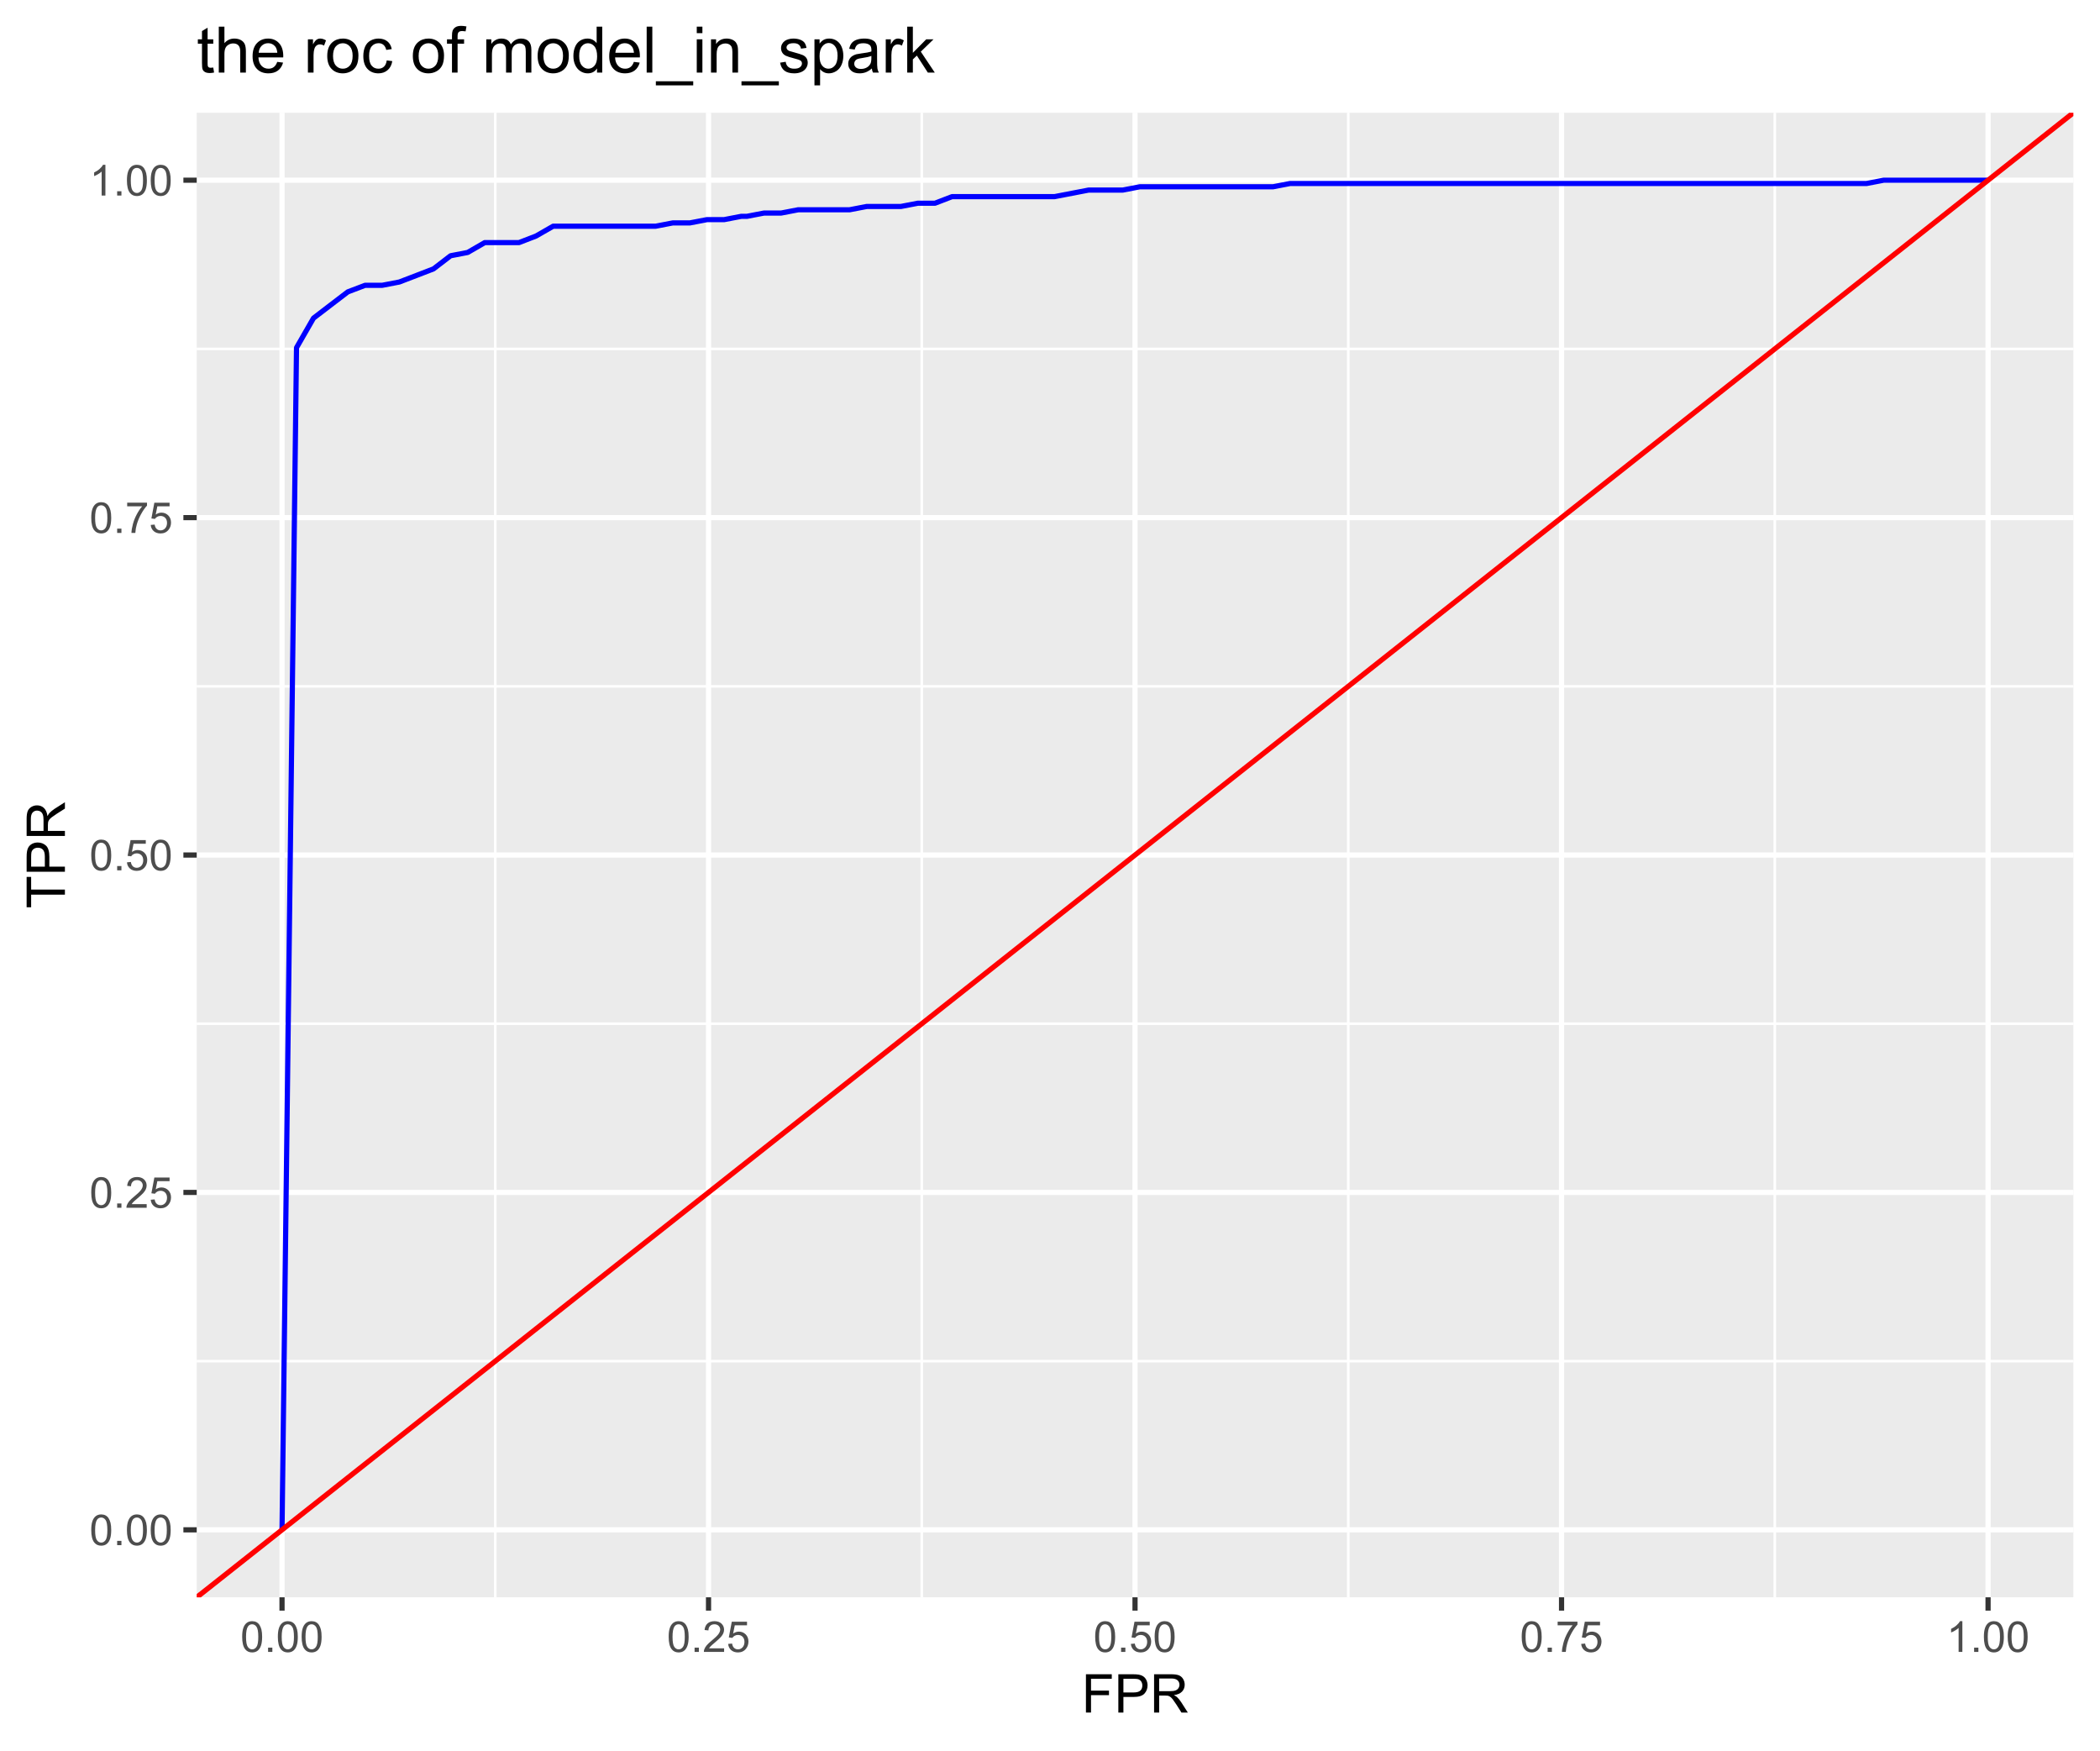
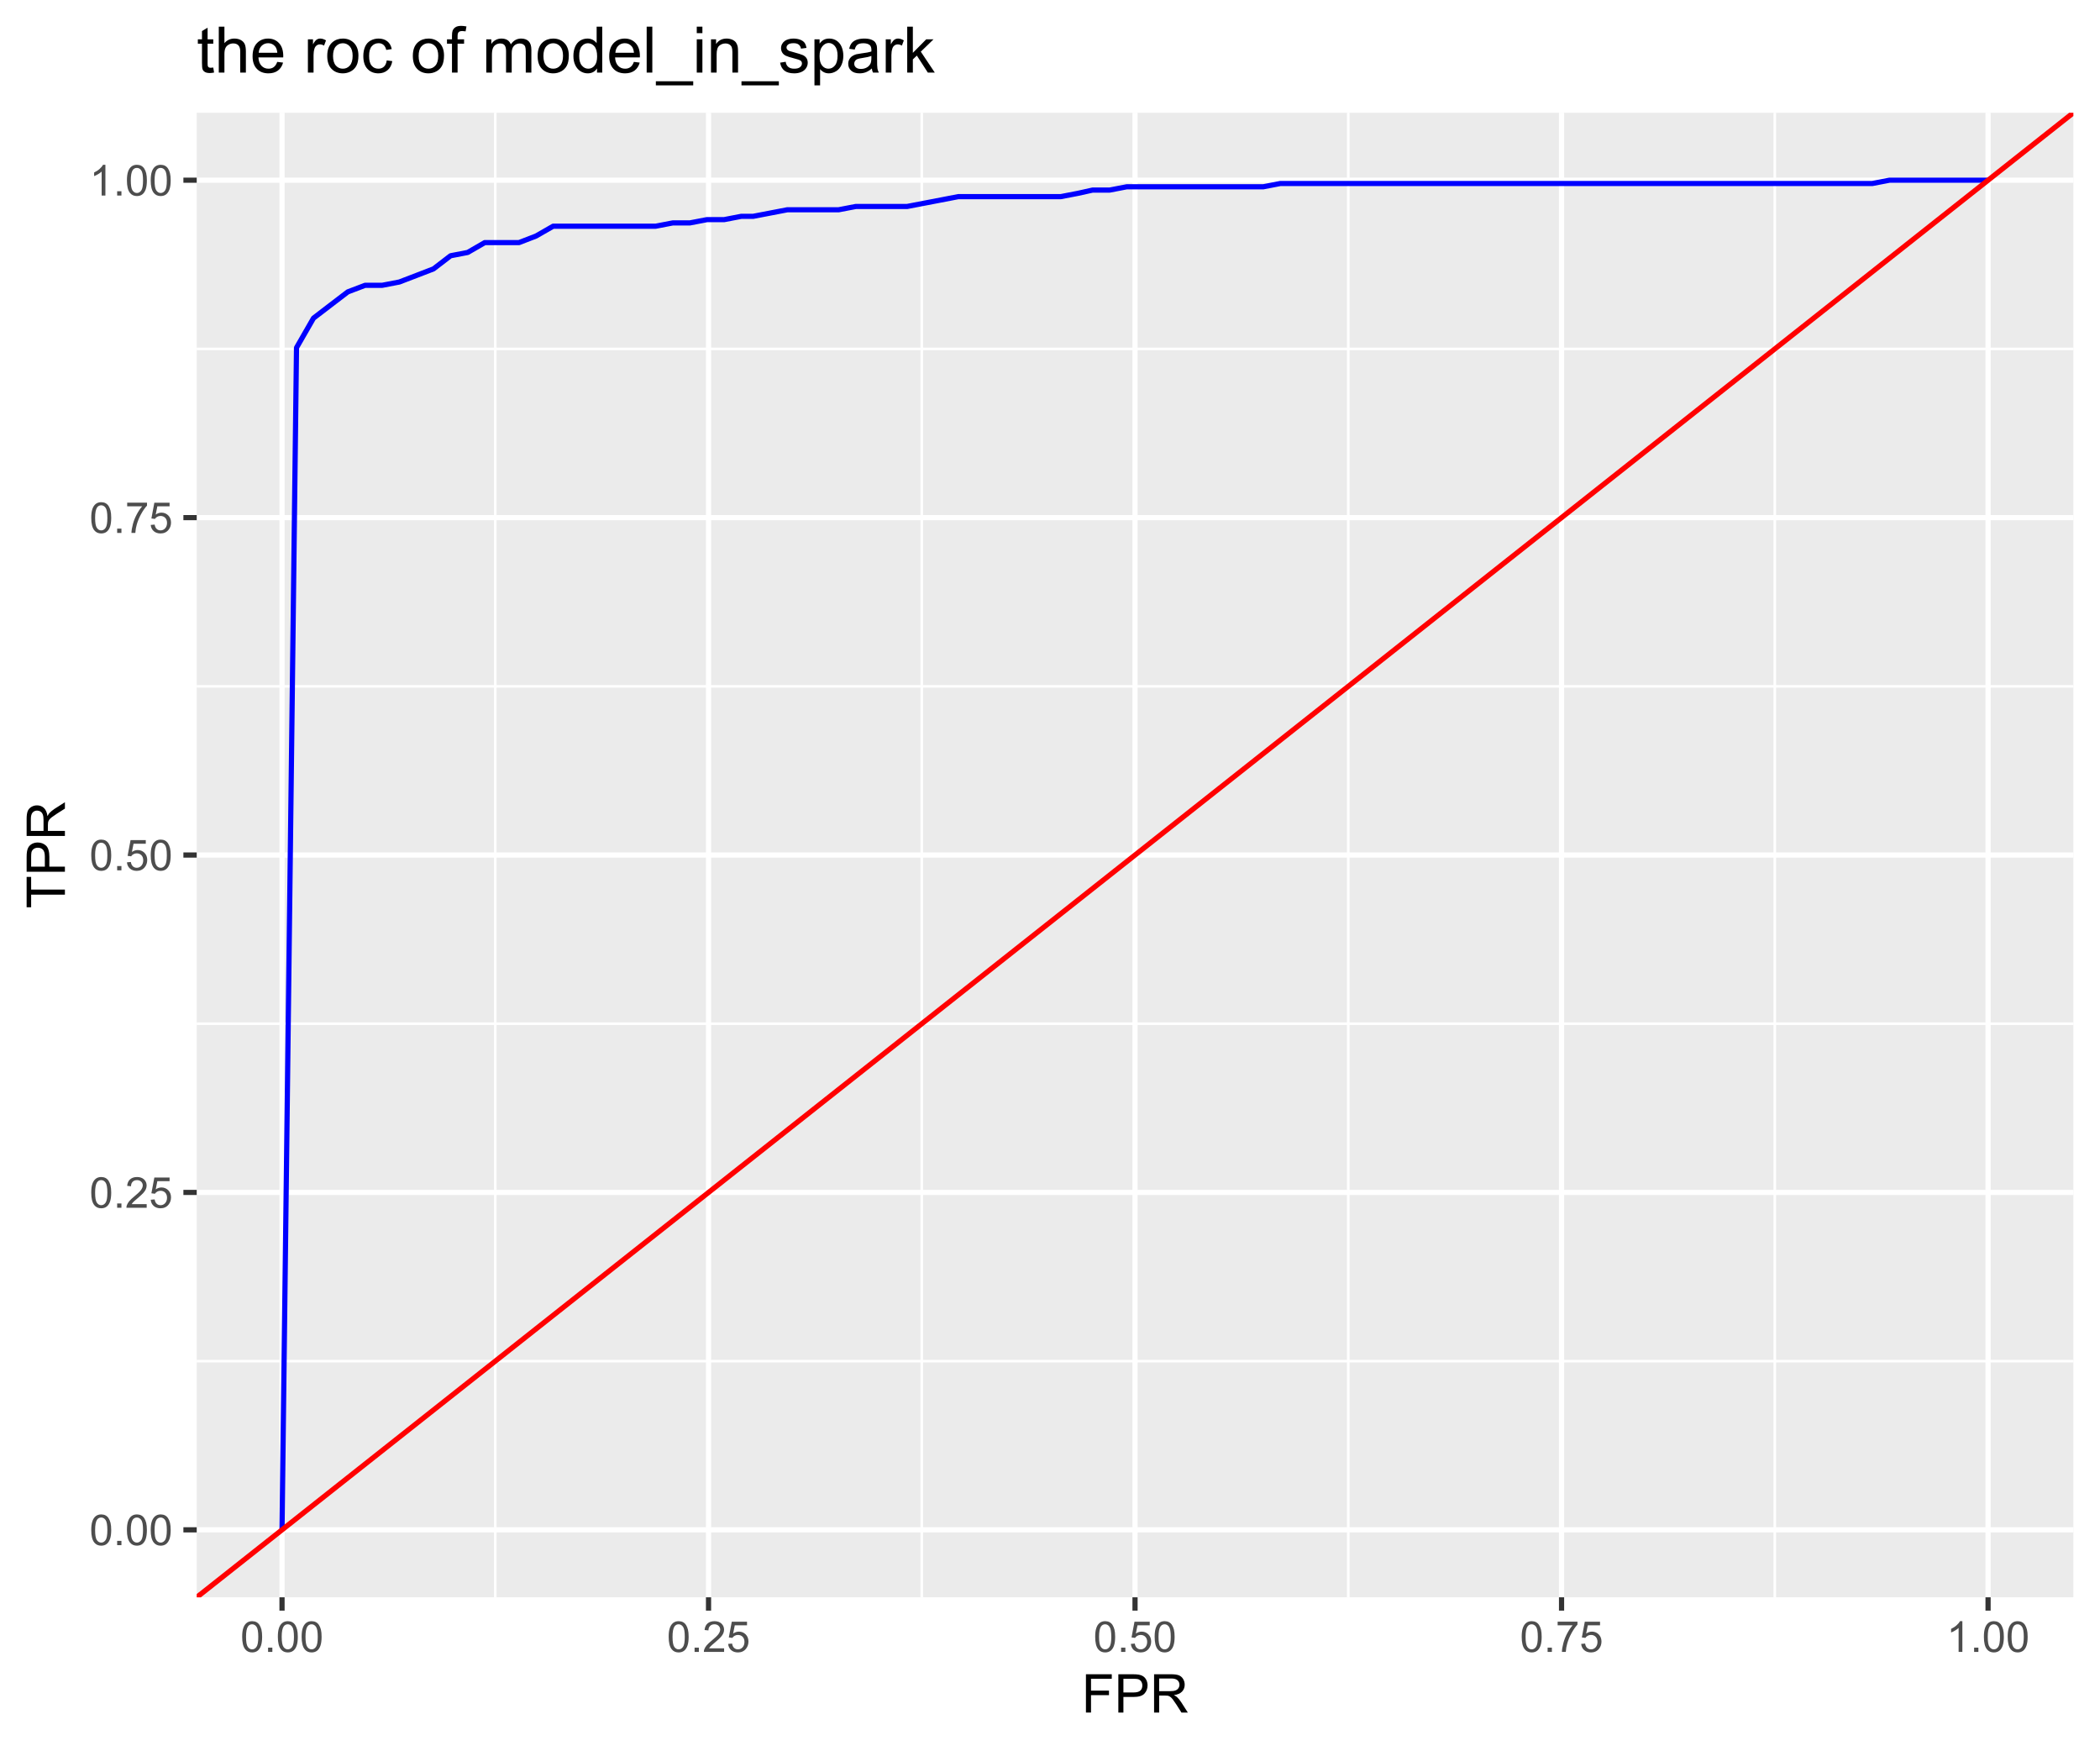
<svg xmlns="http://www.w3.org/2000/svg" xmlns:xlink="http://www.w3.org/1999/xlink" width="432pt" height="360pt" viewBox="0 0 432 360" version="1.1">
  <defs>
    <g>
      <symbol overflow="visible" id="glyph0-0">
        <path style="stroke:none;" d="M 1.102 0 L 1.102 -5.5 L 5.5 -5.5 L 5.5 0 Z M 1.238 -0.137 L 5.363 -0.137 L 5.363 -5.363 L 1.238 -5.363 Z M 1.238 -0.137 " />
      </symbol>
      <symbol overflow="visible" id="glyph0-1">
        <path style="stroke:none;" d="M 0.367 -3.105 C 0.363 -3.848 0.438 -4.445 0.594 -4.902 C 0.742 -5.355 0.973 -5.707 1.277 -5.953 C 1.578 -6.199 1.957 -6.32 2.418 -6.324 C 2.754 -6.32 3.051 -6.254 3.309 -6.121 C 3.562 -5.984 3.773 -5.789 3.938 -5.531 C 4.102 -5.273 4.23 -4.961 4.328 -4.594 C 4.422 -4.227 4.469 -3.73 4.473 -3.105 C 4.469 -2.367 4.395 -1.77 4.242 -1.316 C 4.09 -0.859 3.863 -0.508 3.562 -0.262 C 3.258 -0.016 2.875 0.105 2.418 0.109 C 1.809 0.105 1.332 -0.109 0.988 -0.547 C 0.57 -1.066 0.363 -1.922 0.367 -3.105 Z M 1.16 -3.105 C 1.16 -2.07 1.281 -1.379 1.523 -1.039 C 1.766 -0.695 2.062 -0.527 2.418 -0.527 C 2.773 -0.527 3.074 -0.699 3.316 -1.043 C 3.559 -1.387 3.68 -2.074 3.68 -3.105 C 3.68 -4.145 3.559 -4.832 3.316 -5.172 C 3.074 -5.512 2.77 -5.684 2.41 -5.684 C 2.051 -5.684 1.77 -5.531 1.559 -5.234 C 1.293 -4.844 1.16 -4.137 1.16 -3.105 Z M 1.16 -3.105 " />
      </symbol>
      <symbol overflow="visible" id="glyph0-2">
        <path style="stroke:none;" d="M 0.801 0 L 0.801 -0.883 L 1.68 -0.883 L 1.68 0 Z M 0.801 0 " />
      </symbol>
      <symbol overflow="visible" id="glyph0-3">
        <path style="stroke:none;" d="M 4.43 -0.742 L 4.43 0 L 0.266 0 C 0.258 -0.188 0.289 -0.367 0.355 -0.539 C 0.461 -0.82 0.629 -1.098 0.863 -1.375 C 1.094 -1.648 1.434 -1.965 1.879 -2.328 C 2.562 -2.887 3.023 -3.332 3.266 -3.664 C 3.5 -3.988 3.621 -4.301 3.625 -4.594 C 3.621 -4.898 3.512 -5.156 3.297 -5.367 C 3.074 -5.578 2.789 -5.684 2.441 -5.684 C 2.066 -5.684 1.77 -5.57 1.547 -5.348 C 1.32 -5.125 1.207 -4.816 1.207 -4.422 L 0.414 -4.504 C 0.465 -5.094 0.668 -5.543 1.027 -5.855 C 1.379 -6.164 1.855 -6.32 2.457 -6.324 C 3.059 -6.32 3.539 -6.152 3.891 -5.82 C 4.242 -5.484 4.418 -5.07 4.422 -4.578 C 4.418 -4.32 4.367 -4.074 4.266 -3.832 C 4.164 -3.59 3.992 -3.332 3.754 -3.062 C 3.512 -2.793 3.113 -2.426 2.562 -1.957 C 2.094 -1.566 1.797 -1.301 1.664 -1.16 C 1.531 -1.02 1.422 -0.879 1.34 -0.742 Z M 4.43 -0.742 " />
      </symbol>
      <symbol overflow="visible" id="glyph0-4">
        <path style="stroke:none;" d="M 0.367 -1.648 L 1.176 -1.719 C 1.234 -1.32 1.375 -1.023 1.594 -0.824 C 1.812 -0.625 2.078 -0.527 2.391 -0.527 C 2.762 -0.527 3.074 -0.668 3.336 -0.949 C 3.59 -1.23 3.719 -1.602 3.723 -2.066 C 3.719 -2.504 3.594 -2.852 3.348 -3.109 C 3.098 -3.363 2.773 -3.492 2.375 -3.492 C 2.125 -3.492 1.902 -3.434 1.703 -3.32 C 1.5 -3.207 1.344 -3.062 1.23 -2.883 L 0.504 -2.977 L 1.113 -6.215 L 4.246 -6.215 L 4.246 -5.473 L 1.73 -5.473 L 1.391 -3.781 C 1.766 -4.039 2.164 -4.172 2.582 -4.176 C 3.129 -4.172 3.594 -3.98 3.973 -3.605 C 4.352 -3.223 4.539 -2.734 4.543 -2.137 C 4.539 -1.562 4.375 -1.07 4.043 -0.656 C 3.637 -0.148 3.086 0.105 2.391 0.109 C 1.816 0.105 1.348 -0.051 0.984 -0.371 C 0.621 -0.691 0.414 -1.117 0.367 -1.648 Z M 0.367 -1.648 " />
      </symbol>
      <symbol overflow="visible" id="glyph0-5">
        <path style="stroke:none;" d="M 0.418 -5.473 L 0.418 -6.219 L 4.496 -6.219 L 4.496 -5.617 C 4.09 -5.188 3.691 -4.621 3.301 -3.914 C 2.902 -3.203 2.602 -2.473 2.391 -1.73 C 2.234 -1.199 2.133 -0.625 2.094 0 L 1.297 0 C 1.305 -0.492 1.402 -1.09 1.59 -1.793 C 1.773 -2.496 2.043 -3.172 2.391 -3.824 C 2.738 -4.477 3.109 -5.027 3.504 -5.473 Z M 0.418 -5.473 " />
      </symbol>
      <symbol overflow="visible" id="glyph0-6">
        <path style="stroke:none;" d="M 3.277 0 L 2.504 0 L 2.504 -4.93 C 2.316 -4.75 2.074 -4.574 1.773 -4.395 C 1.469 -4.215 1.195 -4.082 0.957 -3.996 L 0.957 -4.742 C 1.387 -4.941 1.766 -5.188 2.09 -5.48 C 2.414 -5.77 2.645 -6.051 2.781 -6.324 L 3.277 -6.324 Z M 3.277 0 " />
      </symbol>
      <symbol overflow="visible" id="glyph1-0">
        <path style="stroke:none;" d="M 1.375 0 L 1.375 -6.875 L 6.875 -6.875 L 6.875 0 Z M 1.547 -0.172 L 6.703 -0.172 L 6.703 -6.703 L 1.547 -6.703 Z M 1.547 -0.172 " />
      </symbol>
      <symbol overflow="visible" id="glyph1-1">
        <path style="stroke:none;" d="M 0.902 0 L 0.902 -7.875 L 6.215 -7.875 L 6.215 -6.945 L 1.945 -6.945 L 1.945 -4.508 L 5.641 -4.508 L 5.641 -3.578 L 1.945 -3.578 L 1.945 0 Z M 0.902 0 " />
      </symbol>
      <symbol overflow="visible" id="glyph1-2">
        <path style="stroke:none;" d="M 0.848 0 L 0.848 -7.875 L 3.82 -7.875 C 4.34 -7.875 4.738 -7.848 5.016 -7.797 C 5.402 -7.73 5.727 -7.609 5.988 -7.43 C 6.25 -7.25 6.461 -6.996 6.621 -6.672 C 6.777 -6.344 6.855 -5.984 6.859 -5.598 C 6.855 -4.926 6.641 -4.359 6.219 -3.898 C 5.789 -3.43 5.02 -3.199 3.91 -3.203 L 1.891 -3.203 L 1.891 0 Z M 1.891 -4.129 L 3.926 -4.129 C 4.598 -4.125 5.074 -4.25 5.359 -4.504 C 5.641 -4.754 5.781 -5.105 5.785 -5.562 C 5.781 -5.891 5.699 -6.176 5.535 -6.41 C 5.367 -6.645 5.148 -6.797 4.875 -6.875 C 4.699 -6.918 4.375 -6.941 3.906 -6.945 L 1.891 -6.945 Z M 1.891 -4.129 " />
      </symbol>
      <symbol overflow="visible" id="glyph1-3">
        <path style="stroke:none;" d="M 0.863 0 L 0.863 -7.875 L 4.355 -7.875 C 5.055 -7.875 5.59 -7.801 5.957 -7.66 C 6.32 -7.516 6.613 -7.266 6.832 -6.91 C 7.051 -6.551 7.16 -6.156 7.16 -5.727 C 7.16 -5.164 6.977 -4.695 6.617 -4.312 C 6.25 -3.93 5.691 -3.684 4.941 -3.582 C 5.215 -3.445 5.426 -3.316 5.57 -3.191 C 5.871 -2.91 6.16 -2.562 6.434 -2.145 L 7.805 0 L 6.492 0 L 5.453 -1.637 C 5.145 -2.105 4.895 -2.469 4.699 -2.723 C 4.504 -2.969 4.328 -3.145 4.172 -3.246 C 4.016 -3.348 3.855 -3.418 3.695 -3.461 C 3.574 -3.48 3.383 -3.492 3.117 -3.496 L 1.906 -3.496 L 1.906 0 Z M 1.906 -4.398 L 4.148 -4.398 C 4.621 -4.395 4.992 -4.445 5.262 -4.547 C 5.531 -4.645 5.734 -4.801 5.875 -5.02 C 6.012 -5.234 6.082 -5.469 6.086 -5.727 C 6.082 -6.094 5.945 -6.402 5.68 -6.645 C 5.406 -6.883 4.98 -7 4.398 -7.004 L 1.906 -7.004 Z M 1.906 -4.398 " />
      </symbol>
      <symbol overflow="visible" id="glyph2-0">
        <path style="stroke:none;" d="M 0 -1.375 L -6.875 -1.375 L -6.875 -6.875 L 0 -6.875 Z M -0.172 -1.547 L -0.172 -6.703 L -6.703 -6.703 L -6.703 -1.547 Z M -0.172 -1.547 " />
      </symbol>
      <symbol overflow="visible" id="glyph2-1">
        <path style="stroke:none;" d="M 0 -2.852 L -6.945 -2.852 L -6.945 -0.258 L -7.875 -0.258 L -7.875 -6.5 L -6.945 -6.5 L -6.945 -3.895 L 0 -3.895 Z M 0 -2.852 " />
      </symbol>
      <symbol overflow="visible" id="glyph2-2">
        <path style="stroke:none;" d="M 0 -0.848 L -7.875 -0.848 L -7.875 -3.82 C -7.875 -4.34 -7.848 -4.738 -7.797 -5.016 C -7.73 -5.402 -7.609 -5.727 -7.43 -5.988 C -7.25 -6.25 -6.996 -6.461 -6.672 -6.621 C -6.344 -6.777 -5.984 -6.855 -5.598 -6.859 C -4.926 -6.855 -4.359 -6.641 -3.895 -6.219 C -3.43 -5.789 -3.199 -5.02 -3.199 -3.91 L -3.203 -1.891 L 0 -1.891 Z M -4.129 -1.891 L -4.129 -3.926 C -4.125 -4.598 -4.25 -5.074 -4.504 -5.359 C -4.754 -5.641 -5.105 -5.781 -5.562 -5.785 C -5.891 -5.781 -6.176 -5.699 -6.41 -5.535 C -6.645 -5.367 -6.797 -5.148 -6.875 -4.875 C -6.918 -4.699 -6.941 -4.375 -6.945 -3.906 L -6.945 -1.891 Z M -4.129 -1.891 " />
      </symbol>
      <symbol overflow="visible" id="glyph2-3">
        <path style="stroke:none;" d="M 0 -0.863 L -7.875 -0.863 L -7.875 -4.355 C -7.875 -5.055 -7.801 -5.59 -7.66 -5.957 C -7.516 -6.32 -7.266 -6.613 -6.91 -6.832 C -6.551 -7.051 -6.156 -7.16 -5.727 -7.16 C -5.164 -7.16 -4.695 -6.977 -4.312 -6.617 C -3.93 -6.25 -3.684 -5.691 -3.582 -4.941 C -3.445 -5.215 -3.316 -5.426 -3.191 -5.57 C -2.906 -5.871 -2.559 -6.16 -2.145 -6.434 L 0 -7.805 L 0 -6.492 L -1.637 -5.453 C -2.105 -5.145 -2.469 -4.895 -2.723 -4.699 C -2.969 -4.504 -3.145 -4.328 -3.246 -4.172 C -3.348 -4.016 -3.418 -3.855 -3.457 -3.695 C -3.48 -3.574 -3.492 -3.383 -3.496 -3.117 L -3.496 -1.906 L 0 -1.906 Z M -4.398 -1.906 L -4.398 -4.148 C -4.395 -4.621 -4.445 -4.992 -4.547 -5.262 C -4.645 -5.531 -4.801 -5.734 -5.02 -5.875 C -5.234 -6.012 -5.469 -6.082 -5.727 -6.086 C -6.094 -6.082 -6.402 -5.945 -6.645 -5.68 C -6.883 -5.406 -7 -4.98 -7.004 -4.398 L -7.004 -1.906 Z M -4.398 -1.906 " />
      </symbol>
      <symbol overflow="visible" id="glyph3-0">
        <path style="stroke:none;" d="M 1.648 0 L 1.648 -8.25 L 8.25 -8.25 L 8.25 0 Z M 1.855 -0.207 L 8.043 -0.207 L 8.043 -8.043 L 1.855 -8.043 Z M 1.855 -0.207 " />
      </symbol>
      <symbol overflow="visible" id="glyph3-1">
        <path style="stroke:none;" d="M 3.402 -1.039 L 3.57 -0.012 C 3.242 0.055 2.953 0.086 2.695 0.09 C 2.273 0.086 1.945 0.023 1.715 -0.109 C 1.48 -0.238 1.316 -0.414 1.223 -0.633 C 1.125 -0.852 1.078 -1.309 1.082 -2.004 L 1.082 -5.941 L 0.23 -5.941 L 0.23 -6.844 L 1.082 -6.844 L 1.082 -8.539 L 2.238 -9.234 L 2.238 -6.844 L 3.402 -6.844 L 3.402 -5.941 L 2.238 -5.941 L 2.238 -1.941 C 2.238 -1.605 2.258 -1.395 2.297 -1.301 C 2.336 -1.207 2.402 -1.129 2.496 -1.074 C 2.59 -1.016 2.723 -0.988 2.895 -0.992 C 3.02 -0.988 3.188 -1.004 3.402 -1.039 Z M 3.402 -1.039 " />
      </symbol>
      <symbol overflow="visible" id="glyph3-2">
        <path style="stroke:none;" d="M 0.871 0 L 0.871 -9.449 L 2.031 -9.449 L 2.031 -6.059 C 2.57 -6.684 3.254 -6.996 4.078 -7 C 4.586 -6.996 5.023 -6.895 5.398 -6.699 C 5.77 -6.496 6.039 -6.223 6.203 -5.871 C 6.363 -5.52 6.445 -5.008 6.445 -4.336 L 6.445 0 L 5.285 0 L 5.285 -4.336 C 5.285 -4.914 5.156 -5.336 4.906 -5.602 C 4.652 -5.867 4.297 -6 3.84 -6 C 3.492 -6 3.172 -5.91 2.871 -5.73 C 2.566 -5.551 2.348 -5.309 2.223 -5.008 C 2.09 -4.699 2.027 -4.277 2.031 -3.746 L 2.031 0 Z M 0.871 0 " />
      </symbol>
      <symbol overflow="visible" id="glyph3-3">
        <path style="stroke:none;" d="M 5.555 -2.203 L 6.754 -2.055 C 6.562 -1.352 6.211 -0.809 5.703 -0.422 C 5.188 -0.039 4.535 0.152 3.746 0.156 C 2.738 0.152 1.945 -0.152 1.363 -0.77 C 0.773 -1.383 0.48 -2.25 0.484 -3.363 C 0.48 -4.516 0.777 -5.41 1.371 -6.047 C 1.965 -6.68 2.734 -6.996 3.68 -7 C 4.594 -6.996 5.34 -6.684 5.922 -6.062 C 6.5 -5.438 6.789 -4.562 6.793 -3.434 C 6.789 -3.363 6.789 -3.258 6.785 -3.125 L 1.684 -3.125 C 1.723 -2.371 1.938 -1.797 2.32 -1.398 C 2.703 -0.996 3.18 -0.797 3.75 -0.801 C 4.176 -0.797 4.539 -0.906 4.84 -1.133 C 5.141 -1.352 5.379 -1.711 5.555 -2.203 Z M 1.746 -4.078 L 5.57 -4.078 C 5.516 -4.656 5.367 -5.086 5.129 -5.375 C 4.758 -5.82 4.281 -6.047 3.691 -6.047 C 3.16 -6.047 2.711 -5.867 2.348 -5.512 C 1.984 -5.152 1.785 -4.676 1.746 -4.078 Z M 1.746 -4.078 " />
      </symbol>
      <symbol overflow="visible" id="glyph3-4">
        <path style="stroke:none;" d="" />
      </symbol>
      <symbol overflow="visible" id="glyph3-5">
        <path style="stroke:none;" d="M 0.855 0 L 0.855 -6.844 L 1.902 -6.844 L 1.902 -5.809 C 2.164 -6.289 2.41 -6.609 2.637 -6.766 C 2.863 -6.918 3.109 -6.996 3.383 -7 C 3.77 -6.996 4.168 -6.871 4.578 -6.625 L 4.176 -5.551 C 3.891 -5.715 3.605 -5.801 3.324 -5.801 C 3.066 -5.801 2.84 -5.723 2.641 -5.57 C 2.438 -5.418 2.293 -5.207 2.211 -4.938 C 2.078 -4.523 2.016 -4.07 2.016 -3.582 L 2.016 0 Z M 0.855 0 " />
      </symbol>
      <symbol overflow="visible" id="glyph3-6">
        <path style="stroke:none;" d="M 0.438 -3.422 C 0.434 -4.688 0.785 -5.625 1.496 -6.238 C 2.082 -6.742 2.801 -6.996 3.648 -7 C 4.586 -6.996 5.355 -6.688 5.953 -6.074 C 6.551 -5.453 6.848 -4.602 6.852 -3.52 C 6.848 -2.637 6.715 -1.945 6.453 -1.441 C 6.188 -0.934 5.805 -0.539 5.301 -0.262 C 4.793 0.016 4.242 0.152 3.648 0.156 C 2.688 0.152 1.914 -0.152 1.324 -0.766 C 0.73 -1.379 0.434 -2.266 0.438 -3.422 Z M 1.629 -3.422 C 1.629 -2.547 1.82 -1.891 2.203 -1.453 C 2.586 -1.016 3.066 -0.797 3.648 -0.801 C 4.223 -0.797 4.703 -1.016 5.086 -1.457 C 5.469 -1.891 5.66 -2.559 5.66 -3.461 C 5.66 -4.305 5.465 -4.945 5.082 -5.383 C 4.691 -5.816 4.215 -6.035 3.648 -6.039 C 3.066 -6.035 2.586 -5.816 2.203 -5.387 C 1.82 -4.949 1.629 -4.297 1.629 -3.422 Z M 1.629 -3.422 " />
      </symbol>
      <symbol overflow="visible" id="glyph3-7">
        <path style="stroke:none;" d="M 5.336 -2.508 L 6.477 -2.359 C 6.348 -1.57 6.031 -0.953 5.52 -0.512 C 5.004 -0.066 4.371 0.152 3.629 0.156 C 2.688 0.152 1.934 -0.152 1.367 -0.762 C 0.797 -1.375 0.516 -2.254 0.516 -3.398 C 0.516 -4.133 0.637 -4.777 0.883 -5.336 C 1.125 -5.887 1.496 -6.301 2 -6.582 C 2.5 -6.855 3.047 -6.996 3.637 -7 C 4.375 -6.996 4.98 -6.809 5.457 -6.434 C 5.926 -6.059 6.23 -5.523 6.367 -4.836 L 5.238 -4.66 C 5.129 -5.117 4.938 -5.465 4.668 -5.699 C 4.395 -5.93 4.066 -6.047 3.68 -6.047 C 3.094 -6.047 2.617 -5.836 2.254 -5.418 C 1.887 -4.996 1.703 -4.332 1.707 -3.43 C 1.703 -2.508 1.879 -1.84 2.234 -1.426 C 2.586 -1.004 3.047 -0.797 3.617 -0.801 C 4.07 -0.797 4.453 -0.938 4.758 -1.219 C 5.062 -1.496 5.254 -1.926 5.336 -2.508 Z M 5.336 -2.508 " />
      </symbol>
      <symbol overflow="visible" id="glyph3-8">
        <path style="stroke:none;" d="M 1.148 0 L 1.148 -5.941 L 0.121 -5.941 L 0.121 -6.844 L 1.148 -6.844 L 1.148 -7.574 C 1.148 -8.031 1.188 -8.371 1.27 -8.598 C 1.379 -8.895 1.574 -9.141 1.859 -9.328 C 2.137 -9.516 2.531 -9.609 3.043 -9.609 C 3.363 -9.609 3.727 -9.57 4.125 -9.492 L 3.949 -8.48 C 3.707 -8.52 3.48 -8.543 3.27 -8.547 C 2.914 -8.543 2.664 -8.469 2.52 -8.32 C 2.371 -8.168 2.297 -7.887 2.301 -7.477 L 2.301 -6.844 L 3.637 -6.844 L 3.637 -5.941 L 2.301 -5.941 L 2.301 0 Z M 1.148 0 " />
      </symbol>
      <symbol overflow="visible" id="glyph3-9">
        <path style="stroke:none;" d="M 0.871 0 L 0.871 -6.844 L 1.906 -6.844 L 1.906 -5.883 C 2.117 -6.219 2.406 -6.488 2.766 -6.691 C 3.121 -6.895 3.527 -6.996 3.984 -7 C 4.488 -6.996 4.902 -6.891 5.23 -6.684 C 5.555 -6.469 5.785 -6.176 5.918 -5.801 C 6.457 -6.598 7.16 -6.996 8.031 -7 C 8.707 -6.996 9.23 -6.809 9.598 -6.434 C 9.961 -6.059 10.141 -5.48 10.145 -4.699 L 10.145 0 L 8.992 0 L 8.992 -4.312 C 8.988 -4.773 8.949 -5.105 8.879 -5.312 C 8.801 -5.516 8.664 -5.68 8.469 -5.805 C 8.266 -5.926 8.035 -5.988 7.773 -5.992 C 7.289 -5.988 6.891 -5.828 6.574 -5.512 C 6.254 -5.191 6.094 -4.68 6.098 -3.977 L 6.098 0 L 4.938 0 L 4.938 -4.445 C 4.934 -4.957 4.84 -5.344 4.652 -5.605 C 4.465 -5.859 4.156 -5.988 3.727 -5.992 C 3.398 -5.988 3.094 -5.902 2.816 -5.734 C 2.539 -5.559 2.34 -5.309 2.215 -4.98 C 2.09 -4.648 2.027 -4.172 2.031 -3.551 L 2.031 0 Z M 0.871 0 " />
      </symbol>
      <symbol overflow="visible" id="glyph3-10">
        <path style="stroke:none;" d="M 5.312 0 L 5.312 -0.863 C 4.875 -0.184 4.238 0.152 3.398 0.156 C 2.852 0.152 2.348 0.004 1.891 -0.293 C 1.434 -0.594 1.078 -1.012 0.828 -1.555 C 0.574 -2.094 0.449 -2.715 0.453 -3.414 C 0.449 -4.098 0.562 -4.719 0.793 -5.273 C 1.016 -5.828 1.359 -6.254 1.816 -6.555 C 2.27 -6.848 2.777 -6.996 3.344 -7 C 3.754 -6.996 4.121 -6.91 4.445 -6.738 C 4.766 -6.562 5.027 -6.336 5.234 -6.059 L 5.234 -9.449 L 6.387 -9.449 L 6.387 0 Z M 1.645 -3.414 C 1.641 -2.535 1.824 -1.879 2.199 -1.449 C 2.566 -1.012 3.004 -0.797 3.508 -0.801 C 4.012 -0.797 4.441 -1.004 4.797 -1.422 C 5.152 -1.832 5.332 -2.465 5.332 -3.32 C 5.332 -4.254 5.148 -4.941 4.789 -5.379 C 4.422 -5.816 3.977 -6.035 3.453 -6.039 C 2.934 -6.035 2.504 -5.824 2.16 -5.406 C 1.812 -4.984 1.641 -4.32 1.645 -3.414 Z M 1.645 -3.414 " />
      </symbol>
      <symbol overflow="visible" id="glyph3-11">
        <path style="stroke:none;" d="M 0.844 0 L 0.844 -9.449 L 2.004 -9.449 L 2.004 0 Z M 0.844 0 " />
      </symbol>
      <symbol overflow="visible" id="glyph3-12">
        <path style="stroke:none;" d="M -0.199 2.625 L -0.199 1.785 L 7.488 1.785 L 7.488 2.625 Z M -0.199 2.625 " />
      </symbol>
      <symbol overflow="visible" id="glyph3-13">
        <path style="stroke:none;" d="M 0.875 -8.113 L 0.875 -9.449 L 2.035 -9.449 L 2.035 -8.113 Z M 0.875 0 L 0.875 -6.844 L 2.035 -6.844 L 2.035 0 Z M 0.875 0 " />
      </symbol>
      <symbol overflow="visible" id="glyph3-14">
        <path style="stroke:none;" d="M 0.871 0 L 0.871 -6.844 L 1.914 -6.844 L 1.914 -5.871 C 2.414 -6.621 3.141 -6.996 4.094 -7 C 4.504 -6.996 4.883 -6.922 5.23 -6.777 C 5.574 -6.625 5.832 -6.43 6.008 -6.191 C 6.176 -5.949 6.297 -5.664 6.367 -5.336 C 6.41 -5.121 6.434 -4.746 6.434 -4.207 L 6.434 0 L 5.273 0 L 5.273 -4.164 C 5.273 -4.633 5.227 -4.984 5.137 -5.223 C 5.043 -5.453 4.883 -5.641 4.656 -5.781 C 4.426 -5.918 4.156 -5.988 3.848 -5.992 C 3.352 -5.988 2.926 -5.832 2.566 -5.523 C 2.207 -5.207 2.027 -4.613 2.031 -3.738 L 2.031 0 Z M 0.871 0 " />
      </symbol>
      <symbol overflow="visible" id="glyph3-15">
        <path style="stroke:none;" d="M 0.406 -2.043 L 1.555 -2.223 C 1.613 -1.762 1.793 -1.41 2.09 -1.168 C 2.383 -0.918 2.793 -0.797 3.324 -0.801 C 3.855 -0.797 4.254 -0.906 4.512 -1.125 C 4.77 -1.34 4.898 -1.594 4.898 -1.887 C 4.898 -2.148 4.785 -2.355 4.559 -2.508 C 4.398 -2.609 4 -2.738 3.371 -2.898 C 2.516 -3.113 1.926 -3.301 1.602 -3.457 C 1.27 -3.613 1.02 -3.828 0.852 -4.105 C 0.68 -4.383 0.598 -4.691 0.598 -5.027 C 0.598 -5.332 0.668 -5.613 0.809 -5.875 C 0.949 -6.133 1.137 -6.348 1.379 -6.523 C 1.555 -6.652 1.801 -6.766 2.117 -6.859 C 2.426 -6.949 2.762 -6.996 3.121 -7 C 3.656 -6.996 4.129 -6.918 4.535 -6.766 C 4.941 -6.609 5.238 -6.398 5.434 -6.137 C 5.621 -5.871 5.754 -5.52 5.832 -5.078 L 4.699 -4.926 C 4.645 -5.273 4.492 -5.547 4.25 -5.75 C 4 -5.945 3.652 -6.047 3.203 -6.047 C 2.668 -6.047 2.289 -5.957 2.062 -5.781 C 1.836 -5.602 1.723 -5.395 1.723 -5.164 C 1.723 -5.008 1.77 -4.875 1.863 -4.758 C 1.957 -4.633 2.105 -4.527 2.309 -4.445 C 2.422 -4.402 2.762 -4.305 3.332 -4.152 C 4.148 -3.93 4.719 -3.75 5.047 -3.609 C 5.367 -3.469 5.625 -3.266 5.812 -3.004 C 5.996 -2.734 6.086 -2.402 6.09 -2.012 C 6.086 -1.621 5.973 -1.258 5.75 -0.918 C 5.523 -0.574 5.199 -0.309 4.773 -0.125 C 4.348 0.062 3.867 0.152 3.332 0.156 C 2.441 0.152 1.762 -0.031 1.297 -0.398 C 0.828 -0.766 0.531 -1.312 0.406 -2.043 Z M 0.406 -2.043 " />
      </symbol>
      <symbol overflow="visible" id="glyph3-16">
        <path style="stroke:none;" d="M 0.871 2.625 L 0.871 -6.844 L 1.926 -6.844 L 1.926 -5.957 C 2.172 -6.301 2.453 -6.562 2.77 -6.738 C 3.082 -6.91 3.465 -6.996 3.914 -7 C 4.496 -6.996 5.008 -6.844 5.457 -6.547 C 5.902 -6.242 6.242 -5.82 6.469 -5.273 C 6.695 -4.727 6.809 -4.125 6.812 -3.473 C 6.809 -2.77 6.684 -2.141 6.434 -1.582 C 6.184 -1.02 5.816 -0.59 5.34 -0.293 C 4.855 0.004 4.352 0.152 3.828 0.156 C 3.438 0.152 3.094 0.074 2.789 -0.09 C 2.48 -0.25 2.227 -0.457 2.031 -0.711 L 2.031 2.625 Z M 1.922 -3.383 C 1.922 -2.5 2.098 -1.852 2.457 -1.43 C 2.809 -1.008 3.242 -0.797 3.75 -0.801 C 4.266 -0.797 4.707 -1.016 5.074 -1.453 C 5.441 -1.891 5.625 -2.566 5.625 -3.48 C 5.625 -4.352 5.445 -5.004 5.086 -5.438 C 4.727 -5.871 4.297 -6.086 3.805 -6.09 C 3.305 -6.086 2.867 -5.855 2.492 -5.395 C 2.109 -4.93 1.922 -4.258 1.922 -3.383 Z M 1.922 -3.383 " />
      </symbol>
      <symbol overflow="visible" id="glyph3-17">
        <path style="stroke:none;" d="M 5.336 -0.844 C 4.902 -0.477 4.488 -0.219 4.094 -0.07 C 3.695 0.078 3.27 0.152 2.816 0.156 C 2.062 0.152 1.484 -0.027 1.082 -0.395 C 0.676 -0.762 0.473 -1.234 0.477 -1.805 C 0.473 -2.141 0.551 -2.445 0.703 -2.723 C 0.855 -3 1.055 -3.223 1.305 -3.391 C 1.551 -3.555 1.828 -3.68 2.141 -3.77 C 2.363 -3.824 2.707 -3.883 3.172 -3.945 C 4.105 -4.055 4.797 -4.188 5.238 -4.344 C 5.242 -4.5 5.242 -4.602 5.246 -4.648 C 5.242 -5.117 5.133 -5.449 4.918 -5.645 C 4.617 -5.902 4.18 -6.035 3.598 -6.039 C 3.051 -6.035 2.645 -5.938 2.387 -5.75 C 2.125 -5.555 1.934 -5.219 1.812 -4.738 L 0.676 -4.891 C 0.777 -5.375 0.949 -5.766 1.184 -6.066 C 1.418 -6.363 1.758 -6.594 2.211 -6.758 C 2.656 -6.914 3.176 -6.996 3.766 -7 C 4.348 -6.996 4.82 -6.926 5.188 -6.793 C 5.547 -6.652 5.816 -6.48 5.992 -6.273 C 6.16 -6.062 6.281 -5.801 6.355 -5.484 C 6.391 -5.285 6.41 -4.926 6.414 -4.414 L 6.414 -2.867 C 6.41 -1.785 6.434 -1.105 6.488 -0.82 C 6.535 -0.535 6.633 -0.262 6.781 0 L 5.57 0 C 5.445 -0.238 5.367 -0.52 5.336 -0.844 Z M 5.238 -3.434 C 4.816 -3.262 4.184 -3.113 3.344 -2.996 C 2.863 -2.926 2.527 -2.852 2.332 -2.766 C 2.133 -2.68 1.98 -2.551 1.875 -2.387 C 1.766 -2.219 1.711 -2.035 1.715 -1.836 C 1.711 -1.523 1.828 -1.266 2.066 -1.062 C 2.297 -0.852 2.641 -0.75 3.094 -0.754 C 3.539 -0.75 3.934 -0.848 4.285 -1.047 C 4.629 -1.238 4.887 -1.508 5.055 -1.852 C 5.176 -2.109 5.238 -2.496 5.238 -3.012 Z M 5.238 -3.434 " />
      </symbol>
      <symbol overflow="visible" id="glyph3-18">
        <path style="stroke:none;" d="M 0.875 0 L 0.875 -9.449 L 2.035 -9.449 L 2.035 -4.062 L 4.781 -6.844 L 6.285 -6.844 L 3.668 -4.305 L 6.547 0 L 5.117 0 L 2.855 -3.5 L 2.035 -2.715 L 2.035 0 Z M 0.875 0 " />
      </symbol>
    </g>
    <clipPath id="clip1">
      <path d="M 40.469 23.188 L 426.523 23.188 L 426.523 328.512 L 40.469 328.512 Z M 40.469 23.188 " />
    </clipPath>
    <clipPath id="clip2">
      <path d="M 40.469 279 L 426.523 279 L 426.523 281 L 40.469 281 Z M 40.469 279 " />
    </clipPath>
    <clipPath id="clip3">
      <path d="M 40.469 210 L 426.523 210 L 426.523 211 L 40.469 211 Z M 40.469 210 " />
    </clipPath>
    <clipPath id="clip4">
      <path d="M 40.469 140 L 426.523 140 L 426.523 142 L 40.469 142 Z M 40.469 140 " />
    </clipPath>
    <clipPath id="clip5">
      <path d="M 40.469 71 L 426.523 71 L 426.523 73 L 40.469 73 Z M 40.469 71 " />
    </clipPath>
    <clipPath id="clip6">
      <path d="M 101 23.188 L 103 23.188 L 103 328.512 L 101 328.512 Z M 101 23.188 " />
    </clipPath>
    <clipPath id="clip7">
      <path d="M 189 23.188 L 190 23.188 L 190 328.512 L 189 328.512 Z M 189 23.188 " />
    </clipPath>
    <clipPath id="clip8">
      <path d="M 277 23.188 L 278 23.188 L 278 328.512 L 277 328.512 Z M 277 23.188 " />
    </clipPath>
    <clipPath id="clip9">
      <path d="M 364 23.188 L 366 23.188 L 366 328.512 L 364 328.512 Z M 364 23.188 " />
    </clipPath>
    <clipPath id="clip10">
      <path d="M 40.469 314 L 426.523 314 L 426.523 316 L 40.469 316 Z M 40.469 314 " />
    </clipPath>
    <clipPath id="clip11">
      <path d="M 40.469 244 L 426.523 244 L 426.523 246 L 40.469 246 Z M 40.469 244 " />
    </clipPath>
    <clipPath id="clip12">
      <path d="M 40.469 175 L 426.523 175 L 426.523 177 L 40.469 177 Z M 40.469 175 " />
    </clipPath>
    <clipPath id="clip13">
      <path d="M 40.469 105 L 426.523 105 L 426.523 107 L 40.469 107 Z M 40.469 105 " />
    </clipPath>
    <clipPath id="clip14">
      <path d="M 40.469 36 L 426.523 36 L 426.523 38 L 40.469 38 Z M 40.469 36 " />
    </clipPath>
    <clipPath id="clip15">
      <path d="M 57 23.188 L 59 23.188 L 59 328.512 L 57 328.512 Z M 57 23.188 " />
    </clipPath>
    <clipPath id="clip16">
      <path d="M 145 23.188 L 147 23.188 L 147 328.512 L 145 328.512 Z M 145 23.188 " />
    </clipPath>
    <clipPath id="clip17">
      <path d="M 232 23.188 L 235 23.188 L 235 328.512 L 232 328.512 Z M 232 23.188 " />
    </clipPath>
    <clipPath id="clip18">
      <path d="M 320 23.188 L 322 23.188 L 322 328.512 L 320 328.512 Z M 320 23.188 " />
    </clipPath>
    <clipPath id="clip19">
      <path d="M 408 23.188 L 410 23.188 L 410 328.512 L 408 328.512 Z M 408 23.188 " />
    </clipPath>
    <clipPath id="clip20">
      <path d="M 40.469 23.188 L 426.523 23.188 L 426.523 328.512 L 40.469 328.512 Z M 40.469 23.188 " />
    </clipPath>
  </defs>
  <g id="surface109">
    <rect x="0" y="0" width="432" height="360" style="fill:rgb(100%,100%,100%);fill-opacity:1;stroke:none;" />
    <rect x="0" y="0" width="432" height="360" style="fill:rgb(100%,100%,100%);fill-opacity:1;stroke:none;" />
    <path style="fill:none;stroke-width:1.067;stroke-linecap:round;stroke-linejoin:round;stroke:rgb(100%,100%,100%);stroke-opacity:1;stroke-miterlimit:10;" d="M 0 360 L 432 360 L 432 0 L 0 0 Z M 0 360 " />
    <g clip-path="url(#clip1)" clip-rule="nonzero">
      <path style=" stroke:none;fill-rule:nonzero;fill:rgb(92.157%,92.157%,92.157%);fill-opacity:1;" d="M 40.469 328.508 L 426.523 328.508 L 426.523 23.184 L 40.469 23.184 Z M 40.469 328.508 " />
    </g>
    <g clip-path="url(#clip2)" clip-rule="nonzero">
      <path style="fill:none;stroke-width:0.533;stroke-linecap:butt;stroke-linejoin:round;stroke:rgb(100%,100%,100%);stroke-opacity:1;stroke-miterlimit:10;" d="M 40.469 279.934 L 426.52 279.934 " />
    </g>
    <g clip-path="url(#clip3)" clip-rule="nonzero">
      <path style="fill:none;stroke-width:0.533;stroke-linecap:butt;stroke-linejoin:round;stroke:rgb(100%,100%,100%);stroke-opacity:1;stroke-miterlimit:10;" d="M 40.469 210.543 L 426.52 210.543 " />
    </g>
    <g clip-path="url(#clip4)" clip-rule="nonzero">
      <path style="fill:none;stroke-width:0.533;stroke-linecap:butt;stroke-linejoin:round;stroke:rgb(100%,100%,100%);stroke-opacity:1;stroke-miterlimit:10;" d="M 40.469 141.152 L 426.52 141.152 " />
    </g>
    <g clip-path="url(#clip5)" clip-rule="nonzero">
      <path style="fill:none;stroke-width:0.533;stroke-linecap:butt;stroke-linejoin:round;stroke:rgb(100%,100%,100%);stroke-opacity:1;stroke-miterlimit:10;" d="M 40.469 71.762 L 426.52 71.762 " />
    </g>
    <g clip-path="url(#clip6)" clip-rule="nonzero">
      <path style="fill:none;stroke-width:0.533;stroke-linecap:butt;stroke-linejoin:round;stroke:rgb(100%,100%,100%);stroke-opacity:1;stroke-miterlimit:10;" d="M 101.883 328.508 L 101.883 23.188 " />
    </g>
    <g clip-path="url(#clip7)" clip-rule="nonzero">
      <path style="fill:none;stroke-width:0.533;stroke-linecap:butt;stroke-linejoin:round;stroke:rgb(100%,100%,100%);stroke-opacity:1;stroke-miterlimit:10;" d="M 189.625 328.508 L 189.625 23.188 " />
    </g>
    <g clip-path="url(#clip8)" clip-rule="nonzero">
      <path style="fill:none;stroke-width:0.533;stroke-linecap:butt;stroke-linejoin:round;stroke:rgb(100%,100%,100%);stroke-opacity:1;stroke-miterlimit:10;" d="M 277.363 328.508 L 277.363 23.188 " />
    </g>
    <g clip-path="url(#clip9)" clip-rule="nonzero">
      <path style="fill:none;stroke-width:0.533;stroke-linecap:butt;stroke-linejoin:round;stroke:rgb(100%,100%,100%);stroke-opacity:1;stroke-miterlimit:10;" d="M 365.102 328.508 L 365.102 23.188 " />
    </g>
    <g clip-path="url(#clip10)" clip-rule="nonzero">
      <path style="fill:none;stroke-width:1.067;stroke-linecap:butt;stroke-linejoin:round;stroke:rgb(100%,100%,100%);stroke-opacity:1;stroke-miterlimit:10;" d="M 40.469 314.629 L 426.52 314.629 " />
    </g>
    <g clip-path="url(#clip11)" clip-rule="nonzero">
      <path style="fill:none;stroke-width:1.067;stroke-linecap:butt;stroke-linejoin:round;stroke:rgb(100%,100%,100%);stroke-opacity:1;stroke-miterlimit:10;" d="M 40.469 245.238 L 426.52 245.238 " />
    </g>
    <g clip-path="url(#clip12)" clip-rule="nonzero">
      <path style="fill:none;stroke-width:1.067;stroke-linecap:butt;stroke-linejoin:round;stroke:rgb(100%,100%,100%);stroke-opacity:1;stroke-miterlimit:10;" d="M 40.469 175.848 L 426.52 175.848 " />
    </g>
    <g clip-path="url(#clip13)" clip-rule="nonzero">
      <path style="fill:none;stroke-width:1.067;stroke-linecap:butt;stroke-linejoin:round;stroke:rgb(100%,100%,100%);stroke-opacity:1;stroke-miterlimit:10;" d="M 40.469 106.457 L 426.52 106.457 " />
    </g>
    <g clip-path="url(#clip14)" clip-rule="nonzero">
      <path style="fill:none;stroke-width:1.067;stroke-linecap:butt;stroke-linejoin:round;stroke:rgb(100%,100%,100%);stroke-opacity:1;stroke-miterlimit:10;" d="M 40.469 37.062 L 426.52 37.062 " />
    </g>
    <g clip-path="url(#clip15)" clip-rule="nonzero">
      <path style="fill:none;stroke-width:1.067;stroke-linecap:butt;stroke-linejoin:round;stroke:rgb(100%,100%,100%);stroke-opacity:1;stroke-miterlimit:10;" d="M 58.016 328.508 L 58.016 23.188 " />
    </g>
    <g clip-path="url(#clip16)" clip-rule="nonzero">
      <path style="fill:none;stroke-width:1.067;stroke-linecap:butt;stroke-linejoin:round;stroke:rgb(100%,100%,100%);stroke-opacity:1;stroke-miterlimit:10;" d="M 145.754 328.508 L 145.754 23.188 " />
    </g>
    <g clip-path="url(#clip17)" clip-rule="nonzero">
      <path style="fill:none;stroke-width:1.067;stroke-linecap:butt;stroke-linejoin:round;stroke:rgb(100%,100%,100%);stroke-opacity:1;stroke-miterlimit:10;" d="M 233.492 328.508 L 233.492 23.188 " />
    </g>
    <g clip-path="url(#clip18)" clip-rule="nonzero">
      <path style="fill:none;stroke-width:1.067;stroke-linecap:butt;stroke-linejoin:round;stroke:rgb(100%,100%,100%);stroke-opacity:1;stroke-miterlimit:10;" d="M 321.234 328.508 L 321.234 23.188 " />
    </g>
    <g clip-path="url(#clip19)" clip-rule="nonzero">
      <path style="fill:none;stroke-width:1.067;stroke-linecap:butt;stroke-linejoin:round;stroke:rgb(100%,100%,100%);stroke-opacity:1;stroke-miterlimit:10;" d="M 408.973 328.508 L 408.973 23.188 " />
    </g>
-     <path style="fill:none;stroke-width:1.067;stroke-linecap:butt;stroke-linejoin:round;stroke:rgb(0%,0%,100%);stroke-opacity:1;stroke-miterlimit:10;" d="M 58.016 314.629 L 60.996 71.508 L 64.492 65.43 L 68.02 62.727 L 71.555 60.027 L 75.109 58.676 L 78.625 58.676 L 82.145 58 L 85.672 56.648 L 89.18 55.297 L 92.695 52.598 L 96.207 51.922 L 99.719 49.895 L 106.758 49.895 L 110.27 48.543 L 113.797 46.52 L 134.891 46.52 L 138.406 45.844 L 141.918 45.844 L 145.445 45.168 L 148.973 45.168 L 152.484 44.492 L 153.648 44.492 L 157.168 43.816 L 160.691 43.816 L 164.207 43.141 L 174.773 43.141 L 178.293 42.465 L 185.316 42.465 L 188.824 41.793 L 192.344 41.793 L 195.855 40.441 L 216.93 40.441 L 223.953 39.09 L 230.973 39.09 L 234.48 38.414 L 261.875 38.414 L 265.387 37.738 L 383.977 37.738 L 387.492 37.062 L 408.973 37.062 " />
+     <path style="fill:none;stroke-width:1.067;stroke-linecap:butt;stroke-linejoin:round;stroke:rgb(0%,0%,100%);stroke-opacity:1;stroke-miterlimit:10;" d="M 58.016 314.629 L 60.996 71.508 L 64.492 65.43 L 68.02 62.727 L 71.555 60.027 L 75.109 58.676 L 78.625 58.676 L 82.145 58 L 85.672 56.648 L 89.18 55.297 L 92.695 52.598 L 96.207 51.922 L 99.719 49.895 L 106.758 49.895 L 110.27 48.543 L 113.797 46.52 L 134.891 46.52 L 138.406 45.844 L 141.918 45.844 L 145.445 45.168 L 148.973 45.168 L 152.484 44.492 L 154.93 44.492 L 158.453 43.816 L 161.973 43.141 L 172.523 43.141 L 176.051 42.465 L 186.594 42.465 L 190.105 41.793 L 193.625 41.117 L 197.129 40.441 L 218.211 40.441 L 221.719 39.766 L 224.773 39.09 L 228.285 39.09 L 231.789 38.414 L 259.871 38.414 L 263.379 37.738 L 385.16 37.738 L 388.68 37.062 L 408.973 37.062 " />
    <g clip-path="url(#clip20)" clip-rule="nonzero">
      <path style="fill:none;stroke-width:1.067;stroke-linecap:butt;stroke-linejoin:round;stroke:rgb(100%,0%,0%);stroke-opacity:1;stroke-miterlimit:10;" d="M 40.469 328.508 L 426.52 23.188 " />
    </g>
    <g style="fill:rgb(30.196%,30.196%,30.196%);fill-opacity:1;">
      <use xlink:href="#glyph0-1" x="18.406" y="317.781" />
      <use xlink:href="#glyph0-2" x="23.3" y="317.781" />
      <use xlink:href="#glyph0-1" x="25.745" y="317.781" />
      <use xlink:href="#glyph0-1" x="30.639" y="317.781" />
    </g>
    <g style="fill:rgb(30.196%,30.196%,30.196%);fill-opacity:1;">
      <use xlink:href="#glyph0-1" x="18.406" y="248.391" />
      <use xlink:href="#glyph0-2" x="23.3" y="248.391" />
      <use xlink:href="#glyph0-3" x="25.745" y="248.391" />
      <use xlink:href="#glyph0-4" x="30.639" y="248.391" />
    </g>
    <g style="fill:rgb(30.196%,30.196%,30.196%);fill-opacity:1;">
      <use xlink:href="#glyph0-1" x="18.406" y="178.996" />
      <use xlink:href="#glyph0-2" x="23.3" y="178.996" />
      <use xlink:href="#glyph0-4" x="25.745" y="178.996" />
      <use xlink:href="#glyph0-1" x="30.639" y="178.996" />
    </g>
    <g style="fill:rgb(30.196%,30.196%,30.196%);fill-opacity:1;">
      <use xlink:href="#glyph0-1" x="18.406" y="109.605" />
      <use xlink:href="#glyph0-2" x="23.3" y="109.605" />
      <use xlink:href="#glyph0-5" x="25.745" y="109.605" />
      <use xlink:href="#glyph0-4" x="30.639" y="109.605" />
    </g>
    <g style="fill:rgb(30.196%,30.196%,30.196%);fill-opacity:1;">
      <use xlink:href="#glyph0-6" x="18.406" y="40.215" />
      <use xlink:href="#glyph0-2" x="23.3" y="40.215" />
      <use xlink:href="#glyph0-1" x="25.745" y="40.215" />
      <use xlink:href="#glyph0-1" x="30.639" y="40.215" />
    </g>
    <path style="fill:none;stroke-width:1.067;stroke-linecap:butt;stroke-linejoin:round;stroke:rgb(20%,20%,20%);stroke-opacity:1;stroke-miterlimit:10;" d="M 37.727 314.629 L 40.469 314.629 " />
    <path style="fill:none;stroke-width:1.067;stroke-linecap:butt;stroke-linejoin:round;stroke:rgb(20%,20%,20%);stroke-opacity:1;stroke-miterlimit:10;" d="M 37.727 245.238 L 40.469 245.238 " />
    <path style="fill:none;stroke-width:1.067;stroke-linecap:butt;stroke-linejoin:round;stroke:rgb(20%,20%,20%);stroke-opacity:1;stroke-miterlimit:10;" d="M 37.727 175.848 L 40.469 175.848 " />
    <path style="fill:none;stroke-width:1.067;stroke-linecap:butt;stroke-linejoin:round;stroke:rgb(20%,20%,20%);stroke-opacity:1;stroke-miterlimit:10;" d="M 37.727 106.457 L 40.469 106.457 " />
    <path style="fill:none;stroke-width:1.067;stroke-linecap:butt;stroke-linejoin:round;stroke:rgb(20%,20%,20%);stroke-opacity:1;stroke-miterlimit:10;" d="M 37.727 37.062 L 40.469 37.062 " />
    <path style="fill:none;stroke-width:1.067;stroke-linecap:butt;stroke-linejoin:round;stroke:rgb(20%,20%,20%);stroke-opacity:1;stroke-miterlimit:10;" d="M 58.016 331.25 L 58.016 328.508 " />
    <path style="fill:none;stroke-width:1.067;stroke-linecap:butt;stroke-linejoin:round;stroke:rgb(20%,20%,20%);stroke-opacity:1;stroke-miterlimit:10;" d="M 145.754 331.25 L 145.754 328.508 " />
    <path style="fill:none;stroke-width:1.067;stroke-linecap:butt;stroke-linejoin:round;stroke:rgb(20%,20%,20%);stroke-opacity:1;stroke-miterlimit:10;" d="M 233.492 331.25 L 233.492 328.508 " />
    <path style="fill:none;stroke-width:1.067;stroke-linecap:butt;stroke-linejoin:round;stroke:rgb(20%,20%,20%);stroke-opacity:1;stroke-miterlimit:10;" d="M 321.234 331.25 L 321.234 328.508 " />
    <path style="fill:none;stroke-width:1.067;stroke-linecap:butt;stroke-linejoin:round;stroke:rgb(20%,20%,20%);stroke-opacity:1;stroke-miterlimit:10;" d="M 408.973 331.25 L 408.973 328.508 " />
    <g style="fill:rgb(30.196%,30.196%,30.196%);fill-opacity:1;">
      <use xlink:href="#glyph0-1" x="49.453" y="339.738" />
      <use xlink:href="#glyph0-2" x="54.347" y="339.738" />
      <use xlink:href="#glyph0-1" x="56.792" y="339.738" />
      <use xlink:href="#glyph0-1" x="61.686" y="339.738" />
    </g>
    <g style="fill:rgb(30.196%,30.196%,30.196%);fill-opacity:1;">
      <use xlink:href="#glyph0-1" x="137.191" y="339.738" />
      <use xlink:href="#glyph0-2" x="142.086" y="339.738" />
      <use xlink:href="#glyph0-3" x="144.53" y="339.738" />
      <use xlink:href="#glyph0-4" x="149.425" y="339.738" />
    </g>
    <g style="fill:rgb(30.196%,30.196%,30.196%);fill-opacity:1;">
      <use xlink:href="#glyph0-1" x="224.93" y="339.738" />
      <use xlink:href="#glyph0-2" x="229.824" y="339.738" />
      <use xlink:href="#glyph0-4" x="232.269" y="339.738" />
      <use xlink:href="#glyph0-1" x="237.163" y="339.738" />
    </g>
    <g style="fill:rgb(30.196%,30.196%,30.196%);fill-opacity:1;">
      <use xlink:href="#glyph0-1" x="312.672" y="339.738" />
      <use xlink:href="#glyph0-2" x="317.566" y="339.738" />
      <use xlink:href="#glyph0-5" x="320.011" y="339.738" />
      <use xlink:href="#glyph0-4" x="324.905" y="339.738" />
    </g>
    <g style="fill:rgb(30.196%,30.196%,30.196%);fill-opacity:1;">
      <use xlink:href="#glyph0-6" x="400.41" y="339.738" />
      <use xlink:href="#glyph0-2" x="405.304" y="339.738" />
      <use xlink:href="#glyph0-1" x="407.749" y="339.738" />
      <use xlink:href="#glyph0-1" x="412.643" y="339.738" />
    </g>
    <g style="fill:rgb(0%,0%,0%);fill-opacity:1;">
      <use xlink:href="#glyph1-1" x="222.492" y="352.207" />
      <use xlink:href="#glyph1-2" x="229.211" y="352.207" />
      <use xlink:href="#glyph1-3" x="236.548" y="352.207" />
    </g>
    <g style="fill:rgb(0%,0%,0%);fill-opacity:1;">
      <use xlink:href="#glyph2-1" x="13.352" y="186.848" />
      <use xlink:href="#glyph2-2" x="13.352" y="180.128" />
      <use xlink:href="#glyph2-3" x="13.352" y="172.792" />
    </g>
    <g style="fill:rgb(0%,0%,0%);fill-opacity:1;">
      <use xlink:href="#glyph3-1" x="40.469" y="14.93" />
      <use xlink:href="#glyph3-2" x="44.136" y="14.93" />
      <use xlink:href="#glyph3-3" x="51.477" y="14.93" />
      <use xlink:href="#glyph3-4" x="58.819" y="14.93" />
      <use xlink:href="#glyph3-5" x="62.486" y="14.93" />
      <use xlink:href="#glyph3-6" x="66.882" y="14.93" />
      <use xlink:href="#glyph3-7" x="74.223" y="14.93" />
      <use xlink:href="#glyph3-4" x="80.823" y="14.93" />
      <use xlink:href="#glyph3-6" x="84.49" y="14.93" />
      <use xlink:href="#glyph3-8" x="91.831" y="14.93" />
      <use xlink:href="#glyph3-4" x="95.499" y="14.93" />
      <use xlink:href="#glyph3-9" x="99.166" y="14.93" />
      <use xlink:href="#glyph3-6" x="110.162" y="14.93" />
      <use xlink:href="#glyph3-10" x="117.503" y="14.93" />
      <use xlink:href="#glyph3-3" x="124.844" y="14.93" />
      <use xlink:href="#glyph3-11" x="132.186" y="14.93" />
      <use xlink:href="#glyph3-12" x="135.118" y="14.93" />
      <use xlink:href="#glyph3-13" x="142.459" y="14.93" />
      <use xlink:href="#glyph3-14" x="145.392" y="14.93" />
      <use xlink:href="#glyph3-12" x="152.733" y="14.93" />
      <use xlink:href="#glyph3-15" x="160.074" y="14.93" />
      <use xlink:href="#glyph3-16" x="166.674" y="14.93" />
      <use xlink:href="#glyph3-17" x="174.016" y="14.93" />
      <use xlink:href="#glyph3-5" x="181.357" y="14.93" />
      <use xlink:href="#glyph3-18" x="185.753" y="14.93" />
      <use xlink:href="#glyph3-4" x="192.353" y="14.93" />
    </g>
  </g>
</svg>
